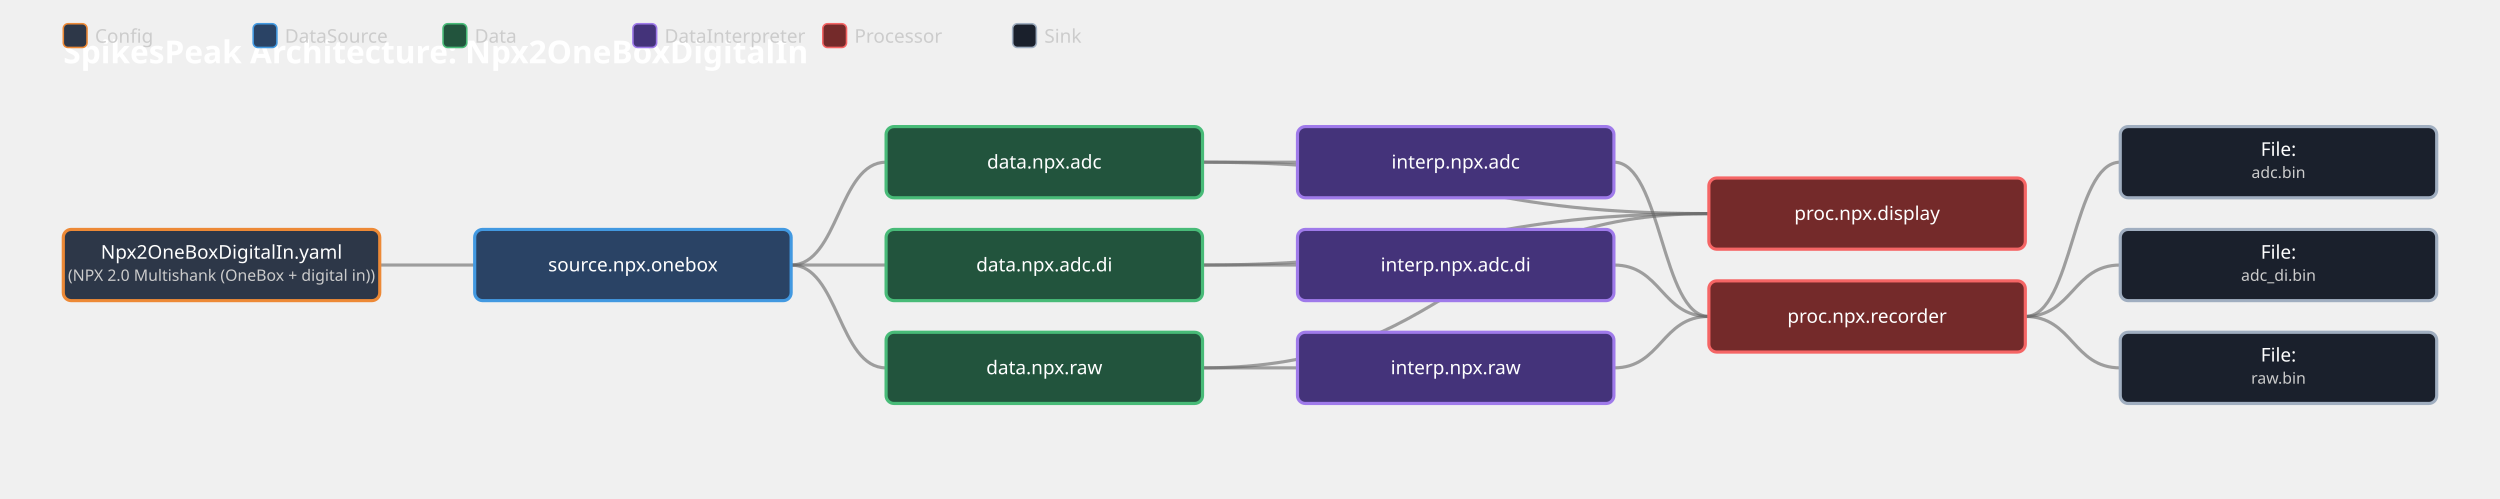
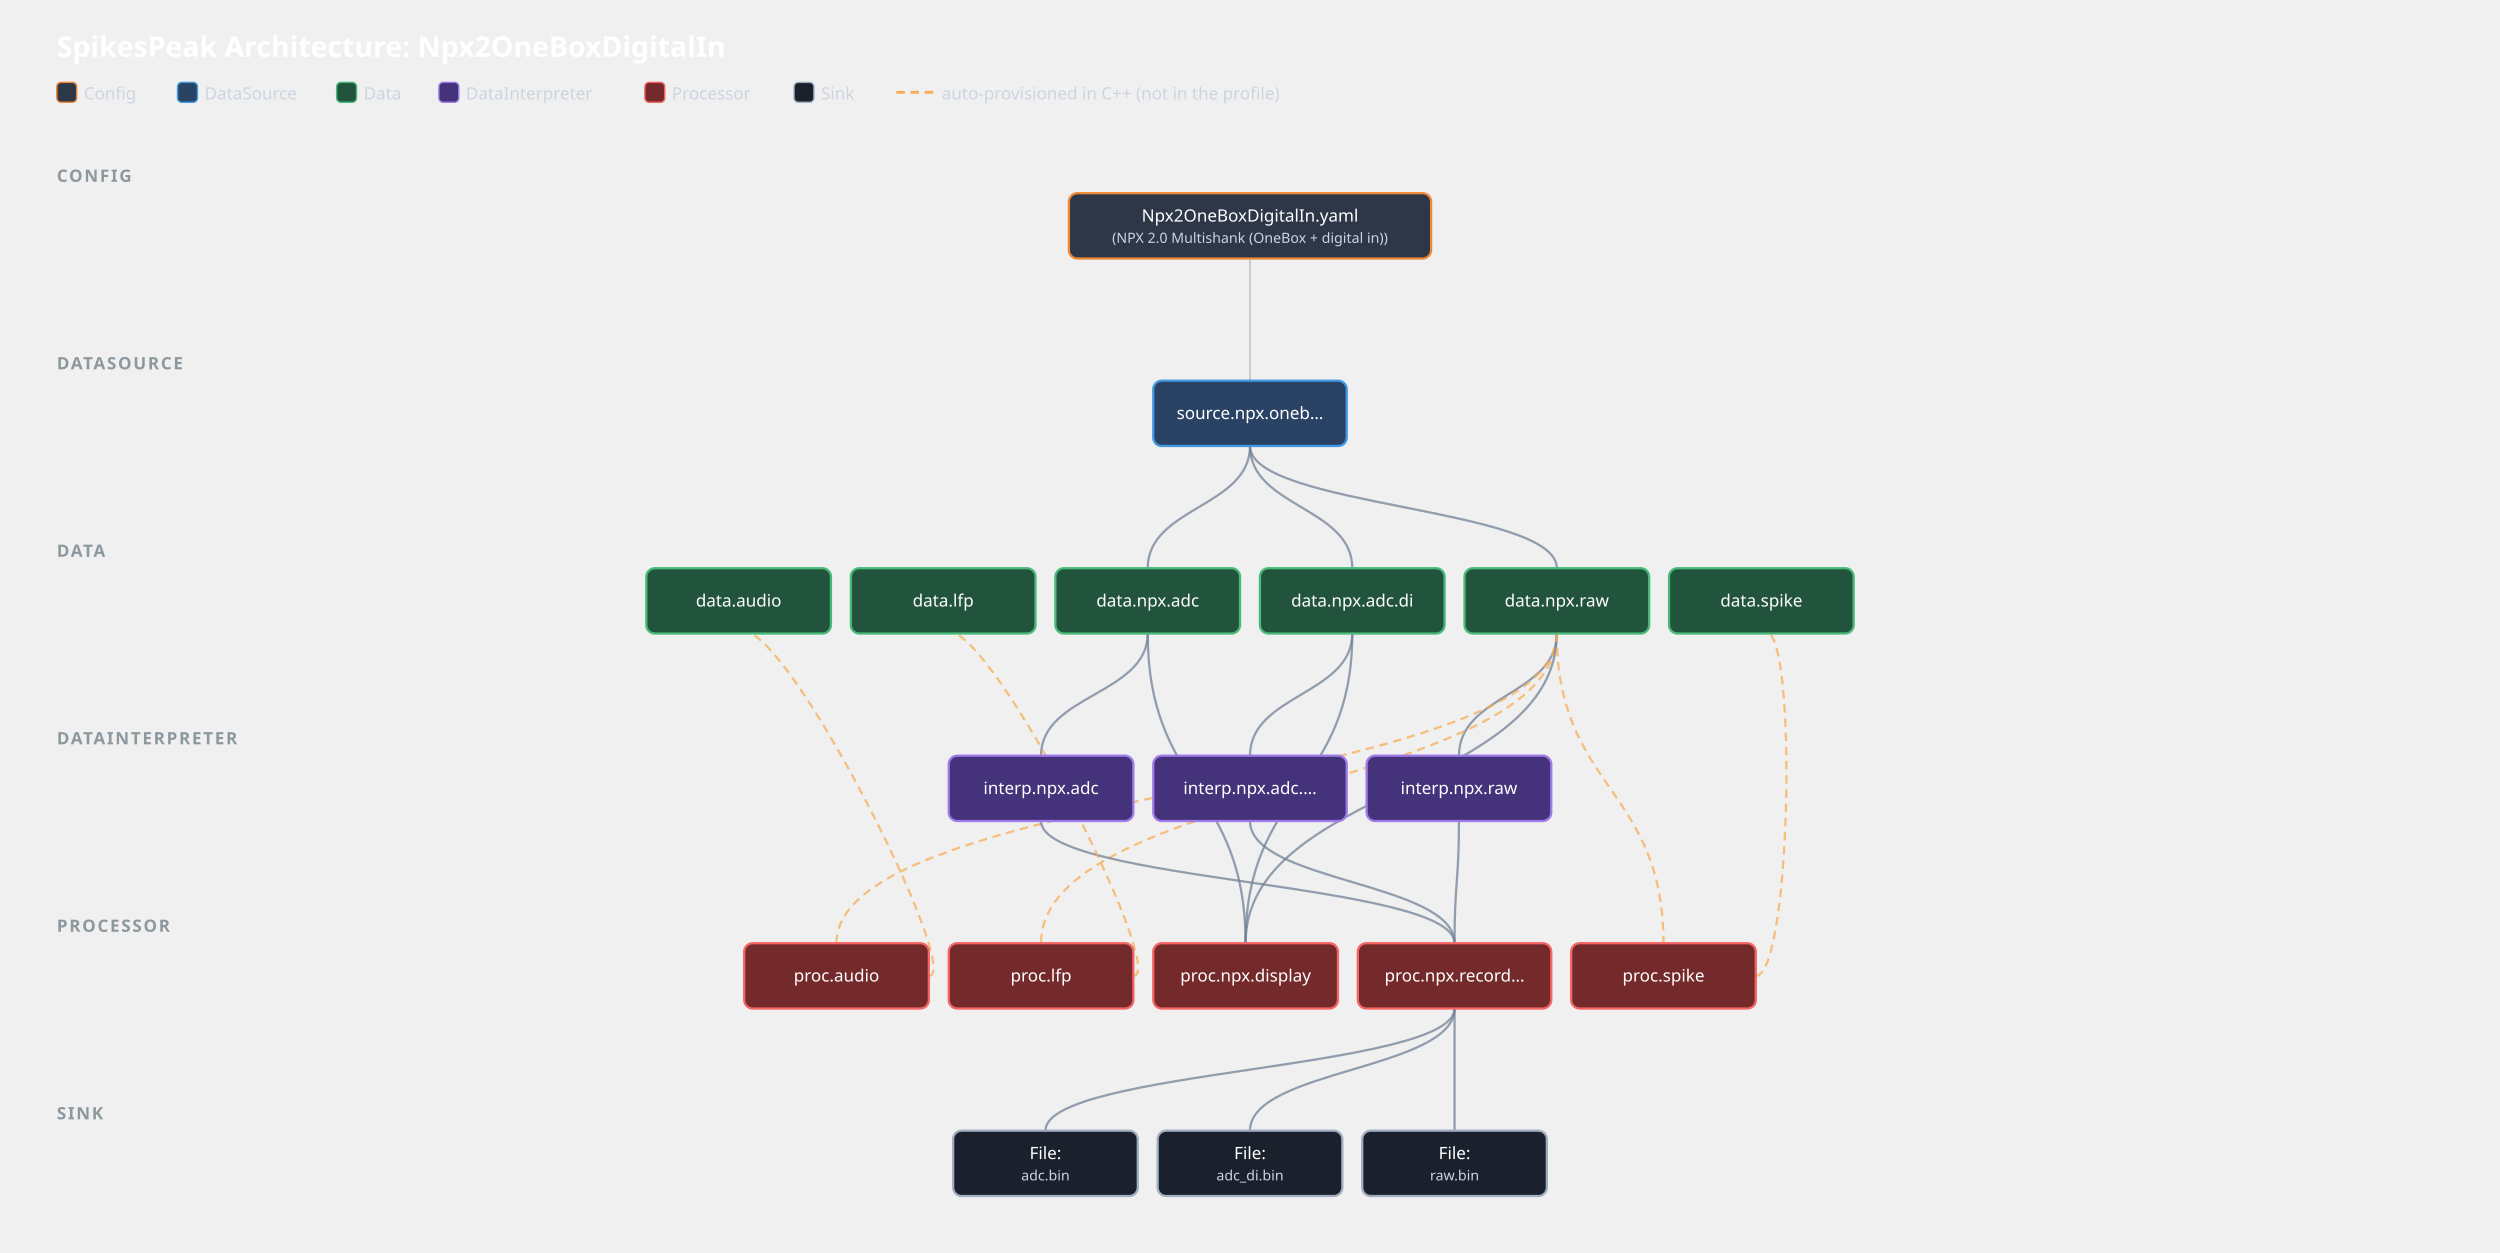
- <svg xmlns="http://www.w3.org/2000/svg" width="1580.0" height="315.0" style="background-color: #1a1a1a;">
+ <svg xmlns="http://www.w3.org/2000/svg" width="1760.0" height="882.0" viewBox="0 0 1760.0 882.0" preserveAspectRatio="xMidYMin meet" style="background-color: #1a1a1a; max-width: 100%; height: auto;">
  <text x="40" y="40" fill="#fff" font-family="sans-serif" font-size="20" font-weight="bold">SpikesPeak Architecture: Npx2OneBoxDigitalIn</text>
  <g id="legend">
-     <rect x="40" y="15" width="15" height="15" rx="3" fill="#2d3748" stroke="#ed8936" stroke-width="1" />
-     <text x="60" y="27" fill="#ccc" font-family="sans-serif" font-size="12">Config</text>
-     <rect x="160" y="15" width="15" height="15" rx="3" fill="#2a4365" stroke="#4299e1" stroke-width="1" />
-     <text x="180" y="27" fill="#ccc" font-family="sans-serif" font-size="12">DataSource</text>
-     <rect x="280" y="15" width="15" height="15" rx="3" fill="#22543d" stroke="#48bb78" stroke-width="1" />
-     <text x="300" y="27" fill="#ccc" font-family="sans-serif" font-size="12">Data</text>
-     <rect x="400" y="15" width="15" height="15" rx="3" fill="#44337a" stroke="#9f7aea" stroke-width="1" />
-     <text x="420" y="27" fill="#ccc" font-family="sans-serif" font-size="12">DataInterpreter</text>
-     <rect x="520" y="15" width="15" height="15" rx="3" fill="#742a2a" stroke="#f56565" stroke-width="1" />
-     <text x="540" y="27" fill="#ccc" font-family="sans-serif" font-size="12">Processor</text>
-     <rect x="640" y="15" width="15" height="15" rx="3" fill="#1a202c" stroke="#a0aec0" stroke-width="1" />
-     <text x="660" y="27" fill="#ccc" font-family="sans-serif" font-size="12">Sink</text>
+     <rect x="40" y="58" width="14" height="14" rx="3" fill="#2d3748" stroke="#ed8936" stroke-width="1" />
+     <text x="59" y="70" fill="#cbd5e0" font-family="sans-serif" font-size="12">Config</text>
+     <rect x="125" y="58" width="14" height="14" rx="3" fill="#2a4365" stroke="#4299e1" stroke-width="1" />
+     <text x="144" y="70" fill="#cbd5e0" font-family="sans-serif" font-size="12">DataSource</text>
+     <rect x="237" y="58" width="14" height="14" rx="3" fill="#22543d" stroke="#48bb78" stroke-width="1" />
+     <text x="256" y="70" fill="#cbd5e0" font-family="sans-serif" font-size="12">Data</text>
+     <rect x="309" y="58" width="14" height="14" rx="3" fill="#44337a" stroke="#9f7aea" stroke-width="1" />
+     <text x="328" y="70" fill="#cbd5e0" font-family="sans-serif" font-size="12">DataInterpreter</text>
+     <rect x="454" y="58" width="14" height="14" rx="3" fill="#742a2a" stroke="#f56565" stroke-width="1" />
+     <text x="473" y="70" fill="#cbd5e0" font-family="sans-serif" font-size="12">Processor</text>
+     <rect x="559" y="58" width="14" height="14" rx="3" fill="#1a202c" stroke="#a0aec0" stroke-width="1" />
+     <text x="578" y="70" fill="#cbd5e0" font-family="sans-serif" font-size="12">Sink</text>
+     <path d="M 631 65 l 26 0" stroke="#f6ad55" stroke-width="2" stroke-dasharray="6 4" />
+     <text x="663" y="70" fill="#cbd5e0" font-family="sans-serif" font-size="12">auto-provisioned in C++ (not in the profile)</text>
  </g>
  <g id="edges">
-     <path d="M 240.0 167.5 C 270.0 167.5, 270.0 167.5, 300.0 167.5" fill="none" stroke="#666" stroke-width="2" opacity="0.6" />
-     <path d="M 760.0 102.5 C 790.0 102.5, 790.0 102.5, 820.0 102.5" fill="none" stroke="#666" stroke-width="2" opacity="0.6" />
-     <path d="M 760.0 102.5 C 920.0 102.5, 920.0 135.0, 1080.0 135.0" fill="none" stroke="#666" stroke-width="2" opacity="0.6" />
-     <path d="M 760.0 167.5 C 790.0 167.5, 790.0 167.5, 820.0 167.5" fill="none" stroke="#666" stroke-width="2" opacity="0.6" />
-     <path d="M 760.0 167.5 C 920.0 167.5, 920.0 135.0, 1080.0 135.0" fill="none" stroke="#666" stroke-width="2" opacity="0.6" />
-     <path d="M 760.0 232.5 C 790.0 232.5, 790.0 232.5, 820.0 232.5" fill="none" stroke="#666" stroke-width="2" opacity="0.6" />
-     <path d="M 760.0 232.5 C 920.0 232.5, 920.0 135.0, 1080.0 135.0" fill="none" stroke="#666" stroke-width="2" opacity="0.6" />
-     <path d="M 1020.0 102.5 C 1050.0 102.5, 1050.0 200.0, 1080.0 200.0" fill="none" stroke="#666" stroke-width="2" opacity="0.6" />
-     <path d="M 1020.0 167.5 C 1050.0 167.5, 1050.0 200.0, 1080.0 200.0" fill="none" stroke="#666" stroke-width="2" opacity="0.6" />
-     <path d="M 1020.0 232.5 C 1050.0 232.5, 1050.0 200.0, 1080.0 200.0" fill="none" stroke="#666" stroke-width="2" opacity="0.6" />
-     <path d="M 1280.0 200.0 C 1310.0 200.0, 1310.0 102.5, 1340.0 102.5" fill="none" stroke="#666" stroke-width="2" opacity="0.6" />
-     <path d="M 1280.0 200.0 C 1310.0 200.0, 1310.0 167.5, 1340.0 167.5" fill="none" stroke="#666" stroke-width="2" opacity="0.6" />
-     <path d="M 1280.0 200.0 C 1310.0 200.0, 1310.0 232.5, 1340.0 232.5" fill="none" stroke="#666" stroke-width="2" opacity="0.6" />
-     <path d="M 500.0 167.5 C 530.0 167.5, 530.0 102.5, 560.0 102.5" fill="none" stroke="#666" stroke-width="2" opacity="0.6" />
-     <path d="M 500.0 167.5 C 530.0 167.5, 530.0 167.5, 560.0 167.5" fill="none" stroke="#666" stroke-width="2" opacity="0.6" />
-     <path d="M 500.0 167.5 C 530.0 167.5, 530.0 232.5, 560.0 232.5" fill="none" stroke="#666" stroke-width="2" opacity="0.6" />
+     <path d="M 880.0 182.0 C 880.0 207.8, 880.0 224.0, 880.0 242.0 L 880.0 268.0" fill="none" stroke="#4a5568" stroke-width="1.0" opacity="0.35" />
+     <path d="M 808.0 446.0 C 808.0 489.0, 732.9 489.0, 732.9 532.0" fill="none" stroke="#718096" stroke-width="1.6" opacity="0.75" />
+     <path d="M 808.0 446.0 C 808.0 555.0, 876.9 555.0, 876.9 664.0" fill="none" stroke="#718096" stroke-width="1.6" opacity="0.75" />
+     <path d="M 952.0 446.0 C 952.0 489.0, 880.0 489.0, 880.0 532.0" fill="none" stroke="#718096" stroke-width="1.6" opacity="0.75" />
+     <path d="M 952.0 446.0 C 952.0 555.0, 876.9 555.0, 876.9 664.0" fill="none" stroke="#718096" stroke-width="1.6" opacity="0.75" />
+     <path d="M 1096.0 446.0 C 1096.0 489.0, 1027.1 489.0, 1027.1 532.0" fill="none" stroke="#718096" stroke-width="1.6" opacity="0.75" />
+     <path d="M 1096.0 446.0 C 1096.0 555.0, 588.9 555.0, 588.9 664.0" fill="none" stroke="#f6ad55" stroke-width="1.6" opacity="0.75" stroke-dasharray="6 4" />
+     <path d="M 1096.0 446.0 C 1096.0 555.0, 732.9 555.0, 732.9 664.0" fill="none" stroke="#f6ad55" stroke-width="1.6" opacity="0.75" stroke-dasharray="6 4" />
+     <path d="M 1096.0 446.0 C 1096.0 555.0, 876.9 555.0, 876.9 664.0" fill="none" stroke="#718096" stroke-width="1.6" opacity="0.75" />
+     <path d="M 1096.0 446.0 C 1096.0 555.0, 1171.1 555.0, 1171.1 664.0" fill="none" stroke="#f6ad55" stroke-width="1.6" opacity="0.75" stroke-dasharray="6 4" />
+     <path d="M 732.9 578.0 C 732.9 621.0, 1024.0 621.0, 1024.0 664.0" fill="none" stroke="#718096" stroke-width="1.6" opacity="0.75" />
+     <path d="M 880.0 578.0 C 880.0 621.0, 1024.0 621.0, 1024.0 664.0" fill="none" stroke="#718096" stroke-width="1.6" opacity="0.75" />
+     <path d="M 1027.1 578.0 C 1027.1 621.0, 1024.0 621.0, 1024.0 664.0" fill="none" stroke="#718096" stroke-width="1.6" opacity="0.75" />
+     <path d="M 653.9 687.0 C 679.9 687.0, 546.0 423.0, 520.0 446.0" fill="none" stroke="#f6ad55" stroke-width="1.6" opacity="0.75" stroke-dasharray="6 4" />
+     <path d="M 797.9 687.0 C 823.9 687.0, 690.0 423.0, 664.0 446.0" fill="none" stroke="#f6ad55" stroke-width="1.6" opacity="0.75" stroke-dasharray="6 4" />
+     <path d="M 1024.0 710.0 C 1024.0 753.0, 736.0 753.0, 736.0 796.0" fill="none" stroke="#718096" stroke-width="1.6" opacity="0.75" />
+     <path d="M 1024.0 710.0 C 1024.0 753.0, 880.0 753.0, 880.0 796.0" fill="none" stroke="#718096" stroke-width="1.6" opacity="0.75" />
+     <path d="M 1024.0 710.0 C 1024.0 753.0, 1024.0 753.0, 1024.0 796.0" fill="none" stroke="#718096" stroke-width="1.6" opacity="0.75" />
+     <path d="M 1236.1 687.0 C 1262.1 687.0, 1266.0 423.0, 1240.0 446.0" fill="none" stroke="#f6ad55" stroke-width="1.6" opacity="0.75" stroke-dasharray="6 4" />
+     <path d="M 880.0 314.0 C 880.0 357.0, 808.0 357.0, 808.0 400.0" fill="none" stroke="#718096" stroke-width="1.6" opacity="0.75" />
+     <path d="M 880.0 314.0 C 880.0 357.0, 952.0 357.0, 952.0 400.0" fill="none" stroke="#718096" stroke-width="1.6" opacity="0.75" />
+     <path d="M 880.0 314.0 C 880.0 357.0, 1096.0 357.0, 1096.0 400.0" fill="none" stroke="#718096" stroke-width="1.6" opacity="0.75" />
  </g>
  <g id="nodes">
-     <rect x="40.0" y="145.0" width="200" height="45" rx="5" fill="#2d3748" stroke="#ed8936" stroke-width="2" />
-     <text x="140.0" y="163.5" fill="#fff" font-family="sans-serif" font-size="12" text-anchor="middle">Npx2OneBoxDigitalIn.yaml</text>
-     <text x="140.0" y="177.5" fill="#ccc" font-family="sans-serif" font-size="10" text-anchor="middle">(NPX 2.0 Multishank (OneBox + digital in))</text>
-     <rect x="560.0" y="80.0" width="200" height="45" rx="5" fill="#22543d" stroke="#48bb78" stroke-width="2" />
-     <text x="660.0" y="106.5" fill="#fff" font-family="sans-serif" font-size="12" text-anchor="middle">data.npx.adc</text>
-     <rect x="560.0" y="145.0" width="200" height="45" rx="5" fill="#22543d" stroke="#48bb78" stroke-width="2" />
-     <text x="660.0" y="171.5" fill="#fff" font-family="sans-serif" font-size="12" text-anchor="middle">data.npx.adc.di</text>
-     <rect x="560.0" y="210.0" width="200" height="45" rx="5" fill="#22543d" stroke="#48bb78" stroke-width="2" />
-     <text x="660.0" y="236.5" fill="#fff" font-family="sans-serif" font-size="12" text-anchor="middle">data.npx.raw</text>
-     <rect x="820.0" y="80.0" width="200" height="45" rx="5" fill="#44337a" stroke="#9f7aea" stroke-width="2" />
-     <text x="920.0" y="106.5" fill="#fff" font-family="sans-serif" font-size="12" text-anchor="middle">interp.npx.adc</text>
-     <rect x="820.0" y="145.0" width="200" height="45" rx="5" fill="#44337a" stroke="#9f7aea" stroke-width="2" />
-     <text x="920.0" y="171.5" fill="#fff" font-family="sans-serif" font-size="12" text-anchor="middle">interp.npx.adc.di</text>
-     <rect x="820.0" y="210.0" width="200" height="45" rx="5" fill="#44337a" stroke="#9f7aea" stroke-width="2" />
-     <text x="920.0" y="236.5" fill="#fff" font-family="sans-serif" font-size="12" text-anchor="middle">interp.npx.raw</text>
-     <rect x="1080.0" y="112.5" width="200" height="45" rx="5" fill="#742a2a" stroke="#f56565" stroke-width="2" />
-     <text x="1180.0" y="139.0" fill="#fff" font-family="sans-serif" font-size="12" text-anchor="middle">proc.npx.display</text>
-     <rect x="1080.0" y="177.5" width="200" height="45" rx="5" fill="#742a2a" stroke="#f56565" stroke-width="2" />
-     <text x="1180.0" y="204.0" fill="#fff" font-family="sans-serif" font-size="12" text-anchor="middle">proc.npx.recorder</text>
-     <rect x="1340.0" y="80.0" width="200" height="45" rx="5" fill="#1a202c" stroke="#a0aec0" stroke-width="2" />
-     <text x="1440.0" y="98.5" fill="#fff" font-family="sans-serif" font-size="12" text-anchor="middle">File:</text>
-     <text x="1440.0" y="112.5" fill="#ccc" font-family="sans-serif" font-size="10" text-anchor="middle">adc.bin</text>
-     <rect x="1340.0" y="145.0" width="200" height="45" rx="5" fill="#1a202c" stroke="#a0aec0" stroke-width="2" />
-     <text x="1440.0" y="163.5" fill="#fff" font-family="sans-serif" font-size="12" text-anchor="middle">File:</text>
-     <text x="1440.0" y="177.5" fill="#ccc" font-family="sans-serif" font-size="10" text-anchor="middle">adc_di.bin</text>
-     <rect x="1340.0" y="210.0" width="200" height="45" rx="5" fill="#1a202c" stroke="#a0aec0" stroke-width="2" />
-     <text x="1440.0" y="228.5" fill="#fff" font-family="sans-serif" font-size="12" text-anchor="middle">File:</text>
-     <text x="1440.0" y="242.5" fill="#ccc" font-family="sans-serif" font-size="10" text-anchor="middle">raw.bin</text>
-     <rect x="300.0" y="145.0" width="200" height="45" rx="5" fill="#2a4365" stroke="#4299e1" stroke-width="2" />
-     <text x="400.0" y="171.5" fill="#fff" font-family="sans-serif" font-size="12" text-anchor="middle">source.npx.onebox</text>
+     <text x="40" y="128.0" fill="#8d979e" font-family="sans-serif" font-size="12" font-weight="bold" letter-spacing="1.2">CONFIG</text>
+     <text x="40" y="260.0" fill="#8d979e" font-family="sans-serif" font-size="12" font-weight="bold" letter-spacing="1.2">DATASOURCE</text>
+     <text x="40" y="392.0" fill="#8d979e" font-family="sans-serif" font-size="12" font-weight="bold" letter-spacing="1.2">DATA</text>
+     <text x="40" y="524.0" fill="#8d979e" font-family="sans-serif" font-size="12" font-weight="bold" letter-spacing="1.2">DATAINTERPRETER</text>
+     <text x="40" y="656.0" fill="#8d979e" font-family="sans-serif" font-size="12" font-weight="bold" letter-spacing="1.2">PROCESSOR</text>
+     <text x="40" y="788.0" fill="#8d979e" font-family="sans-serif" font-size="12" font-weight="bold" letter-spacing="1.2">SINK</text>
+     <rect x="752.5" y="136.0" width="255.0" height="46" rx="6" fill="#2d3748" stroke="#ed8936" stroke-width="1.6" />
+     <text x="880.0" y="156.0" fill="#fff" font-family="sans-serif" font-size="12" text-anchor="middle">Npx2OneBoxDigitalIn.yaml</text>
+     <text x="880.0" y="171.0" fill="#cbd5e0" font-family="sans-serif" font-size="10" text-anchor="middle">(NPX 2.0 Multishank (OneBox + digital in))</text>
+     <rect x="455.0" y="400.0" width="130.0" height="46" rx="6" fill="#22543d" stroke="#48bb78" stroke-width="1.6" />
+     <text x="520.0" y="427.0" fill="#fff" font-family="sans-serif" font-size="12" text-anchor="middle">data.audio</text>
+     <rect x="599.0" y="400.0" width="130.0" height="46" rx="6" fill="#22543d" stroke="#48bb78" stroke-width="1.6" />
+     <text x="664.0" y="427.0" fill="#fff" font-family="sans-serif" font-size="12" text-anchor="middle">data.lfp</text>
+     <rect x="743.0" y="400.0" width="130.0" height="46" rx="6" fill="#22543d" stroke="#48bb78" stroke-width="1.6" />
+     <text x="808.0" y="427.0" fill="#fff" font-family="sans-serif" font-size="12" text-anchor="middle">data.npx.adc</text>
+     <rect x="887.0" y="400.0" width="130.0" height="46" rx="6" fill="#22543d" stroke="#48bb78" stroke-width="1.6" />
+     <text x="952.0" y="427.0" fill="#fff" font-family="sans-serif" font-size="12" text-anchor="middle">data.npx.adc.di</text>
+     <rect x="1031.0" y="400.0" width="130.0" height="46" rx="6" fill="#22543d" stroke="#48bb78" stroke-width="1.6" />
+     <text x="1096.0" y="427.0" fill="#fff" font-family="sans-serif" font-size="12" text-anchor="middle">data.npx.raw</text>
+     <rect x="1175.0" y="400.0" width="130.0" height="46" rx="6" fill="#22543d" stroke="#48bb78" stroke-width="1.6" />
+     <text x="1240.0" y="427.0" fill="#fff" font-family="sans-serif" font-size="12" text-anchor="middle">data.spike</text>
+     <rect x="667.9" y="532.0" width="130.0" height="46" rx="6" fill="#44337a" stroke="#9f7aea" stroke-width="1.6" />
+     <text x="732.9" y="559.0" fill="#fff" font-family="sans-serif" font-size="12" text-anchor="middle">interp.npx.adc</text>
+     <rect x="811.9" y="532.0" width="136.2" height="46" rx="6" fill="#44337a" stroke="#9f7aea" stroke-width="1.6" />
+     <text x="880.0" y="559.0" fill="#fff" font-family="sans-serif" font-size="12" text-anchor="middle">interp.npx.adc.…</text>
+     <rect x="962.1" y="532.0" width="130.0" height="46" rx="6" fill="#44337a" stroke="#9f7aea" stroke-width="1.6" />
+     <text x="1027.1" y="559.0" fill="#fff" font-family="sans-serif" font-size="12" text-anchor="middle">interp.npx.raw</text>
+     <rect x="523.9" y="664.0" width="130.0" height="46" rx="6" fill="#742a2a" stroke="#f56565" stroke-width="1.6" />
+     <text x="588.9" y="691.0" fill="#fff" font-family="sans-serif" font-size="12" text-anchor="middle">proc.audio</text>
+     <rect x="667.9" y="664.0" width="130.0" height="46" rx="6" fill="#742a2a" stroke="#f56565" stroke-width="1.6" />
+     <text x="732.9" y="691.0" fill="#fff" font-family="sans-serif" font-size="12" text-anchor="middle">proc.lfp</text>
+     <rect x="811.9" y="664.0" width="130.0" height="46" rx="6" fill="#742a2a" stroke="#f56565" stroke-width="1.6" />
+     <text x="876.9" y="691.0" fill="#fff" font-family="sans-serif" font-size="12" text-anchor="middle">proc.npx.display</text>
+     <rect x="955.9" y="664.0" width="136.2" height="46" rx="6" fill="#742a2a" stroke="#f56565" stroke-width="1.6" />
+     <text x="1024.0" y="691.0" fill="#fff" font-family="sans-serif" font-size="12" text-anchor="middle">proc.npx.record…</text>
+     <rect x="1106.1" y="664.0" width="130.0" height="46" rx="6" fill="#742a2a" stroke="#f56565" stroke-width="1.6" />
+     <text x="1171.1" y="691.0" fill="#fff" font-family="sans-serif" font-size="12" text-anchor="middle">proc.spike</text>
+     <rect x="671.0" y="796.0" width="130.0" height="46" rx="6" fill="#1a202c" stroke="#a0aec0" stroke-width="1.6" />
+     <text x="736.0" y="816.0" fill="#fff" font-family="sans-serif" font-size="12" text-anchor="middle">File:</text>
+     <text x="736.0" y="831.0" fill="#cbd5e0" font-family="sans-serif" font-size="10" text-anchor="middle">adc.bin</text>
+     <rect x="815.0" y="796.0" width="130.0" height="46" rx="6" fill="#1a202c" stroke="#a0aec0" stroke-width="1.6" />
+     <text x="880.0" y="816.0" fill="#fff" font-family="sans-serif" font-size="12" text-anchor="middle">File:</text>
+     <text x="880.0" y="831.0" fill="#cbd5e0" font-family="sans-serif" font-size="10" text-anchor="middle">adc_di.bin</text>
+     <rect x="959.0" y="796.0" width="130.0" height="46" rx="6" fill="#1a202c" stroke="#a0aec0" stroke-width="1.6" />
+     <text x="1024.0" y="816.0" fill="#fff" font-family="sans-serif" font-size="12" text-anchor="middle">File:</text>
+     <text x="1024.0" y="831.0" fill="#cbd5e0" font-family="sans-serif" font-size="10" text-anchor="middle">raw.bin</text>
+     <rect x="811.9" y="268.0" width="136.2" height="46" rx="6" fill="#2a4365" stroke="#4299e1" stroke-width="1.6" />
+     <text x="880.0" y="295.0" fill="#fff" font-family="sans-serif" font-size="12" text-anchor="middle">source.npx.oneb…</text>
  </g>
</svg>
